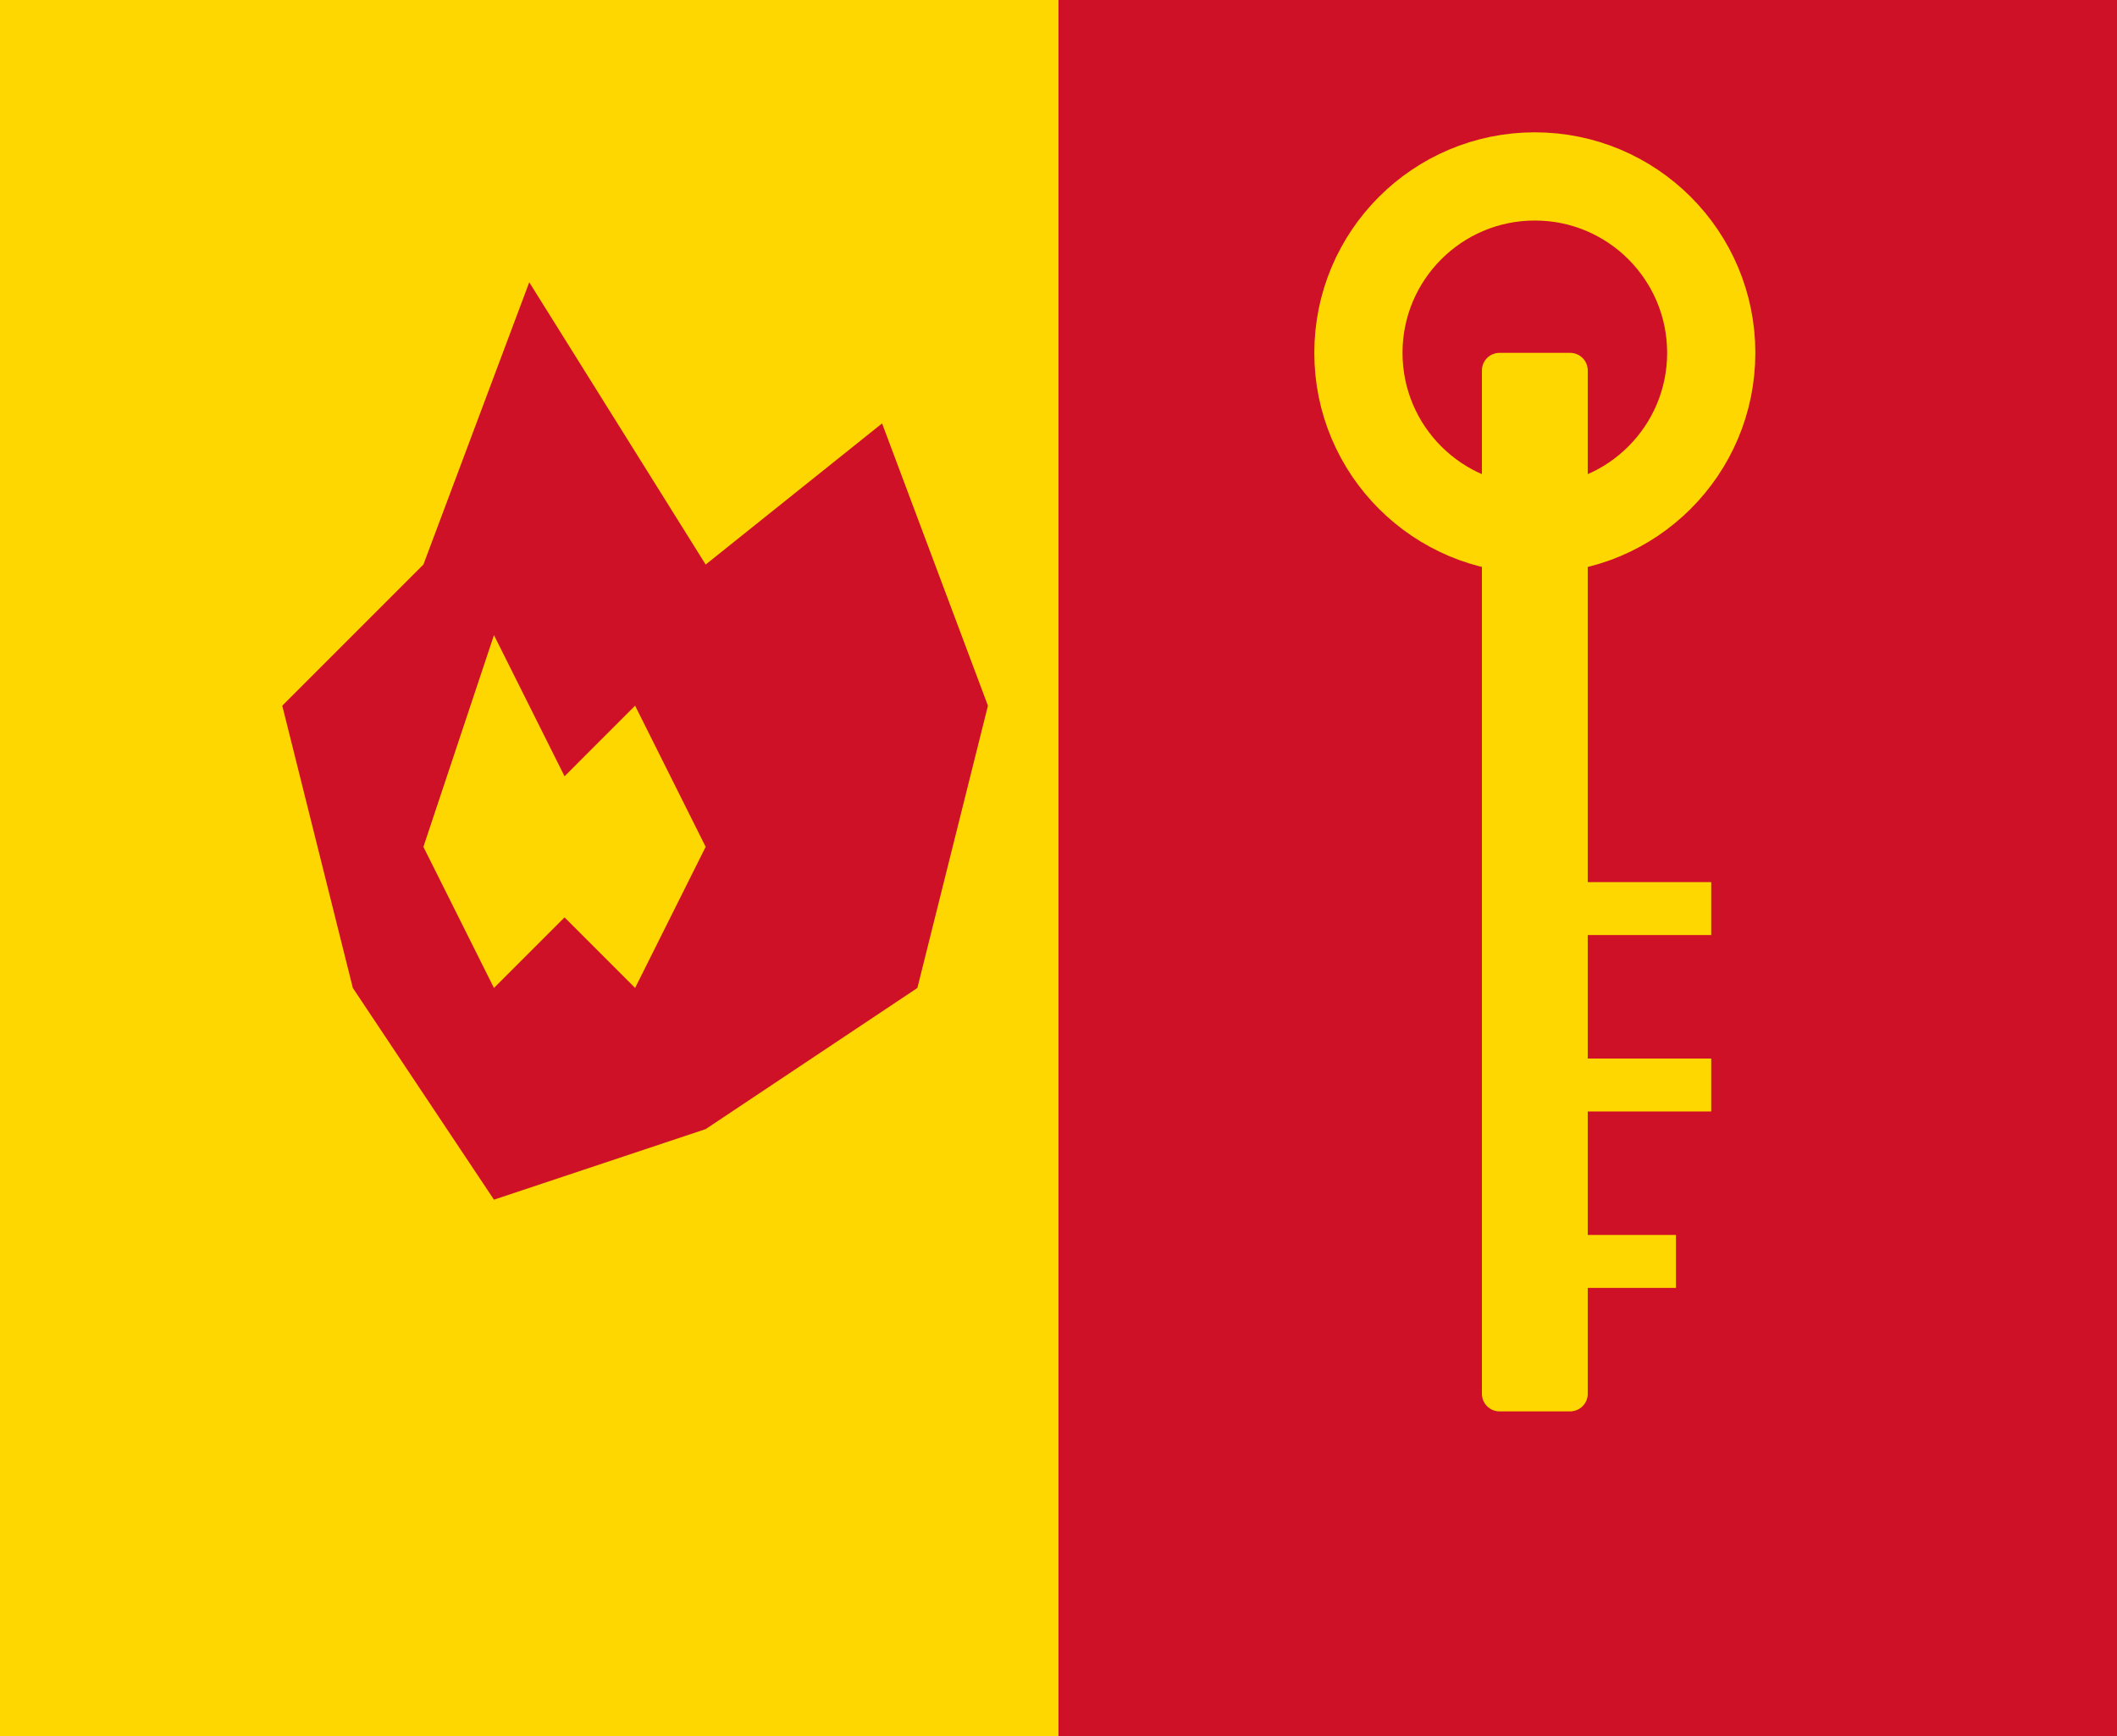
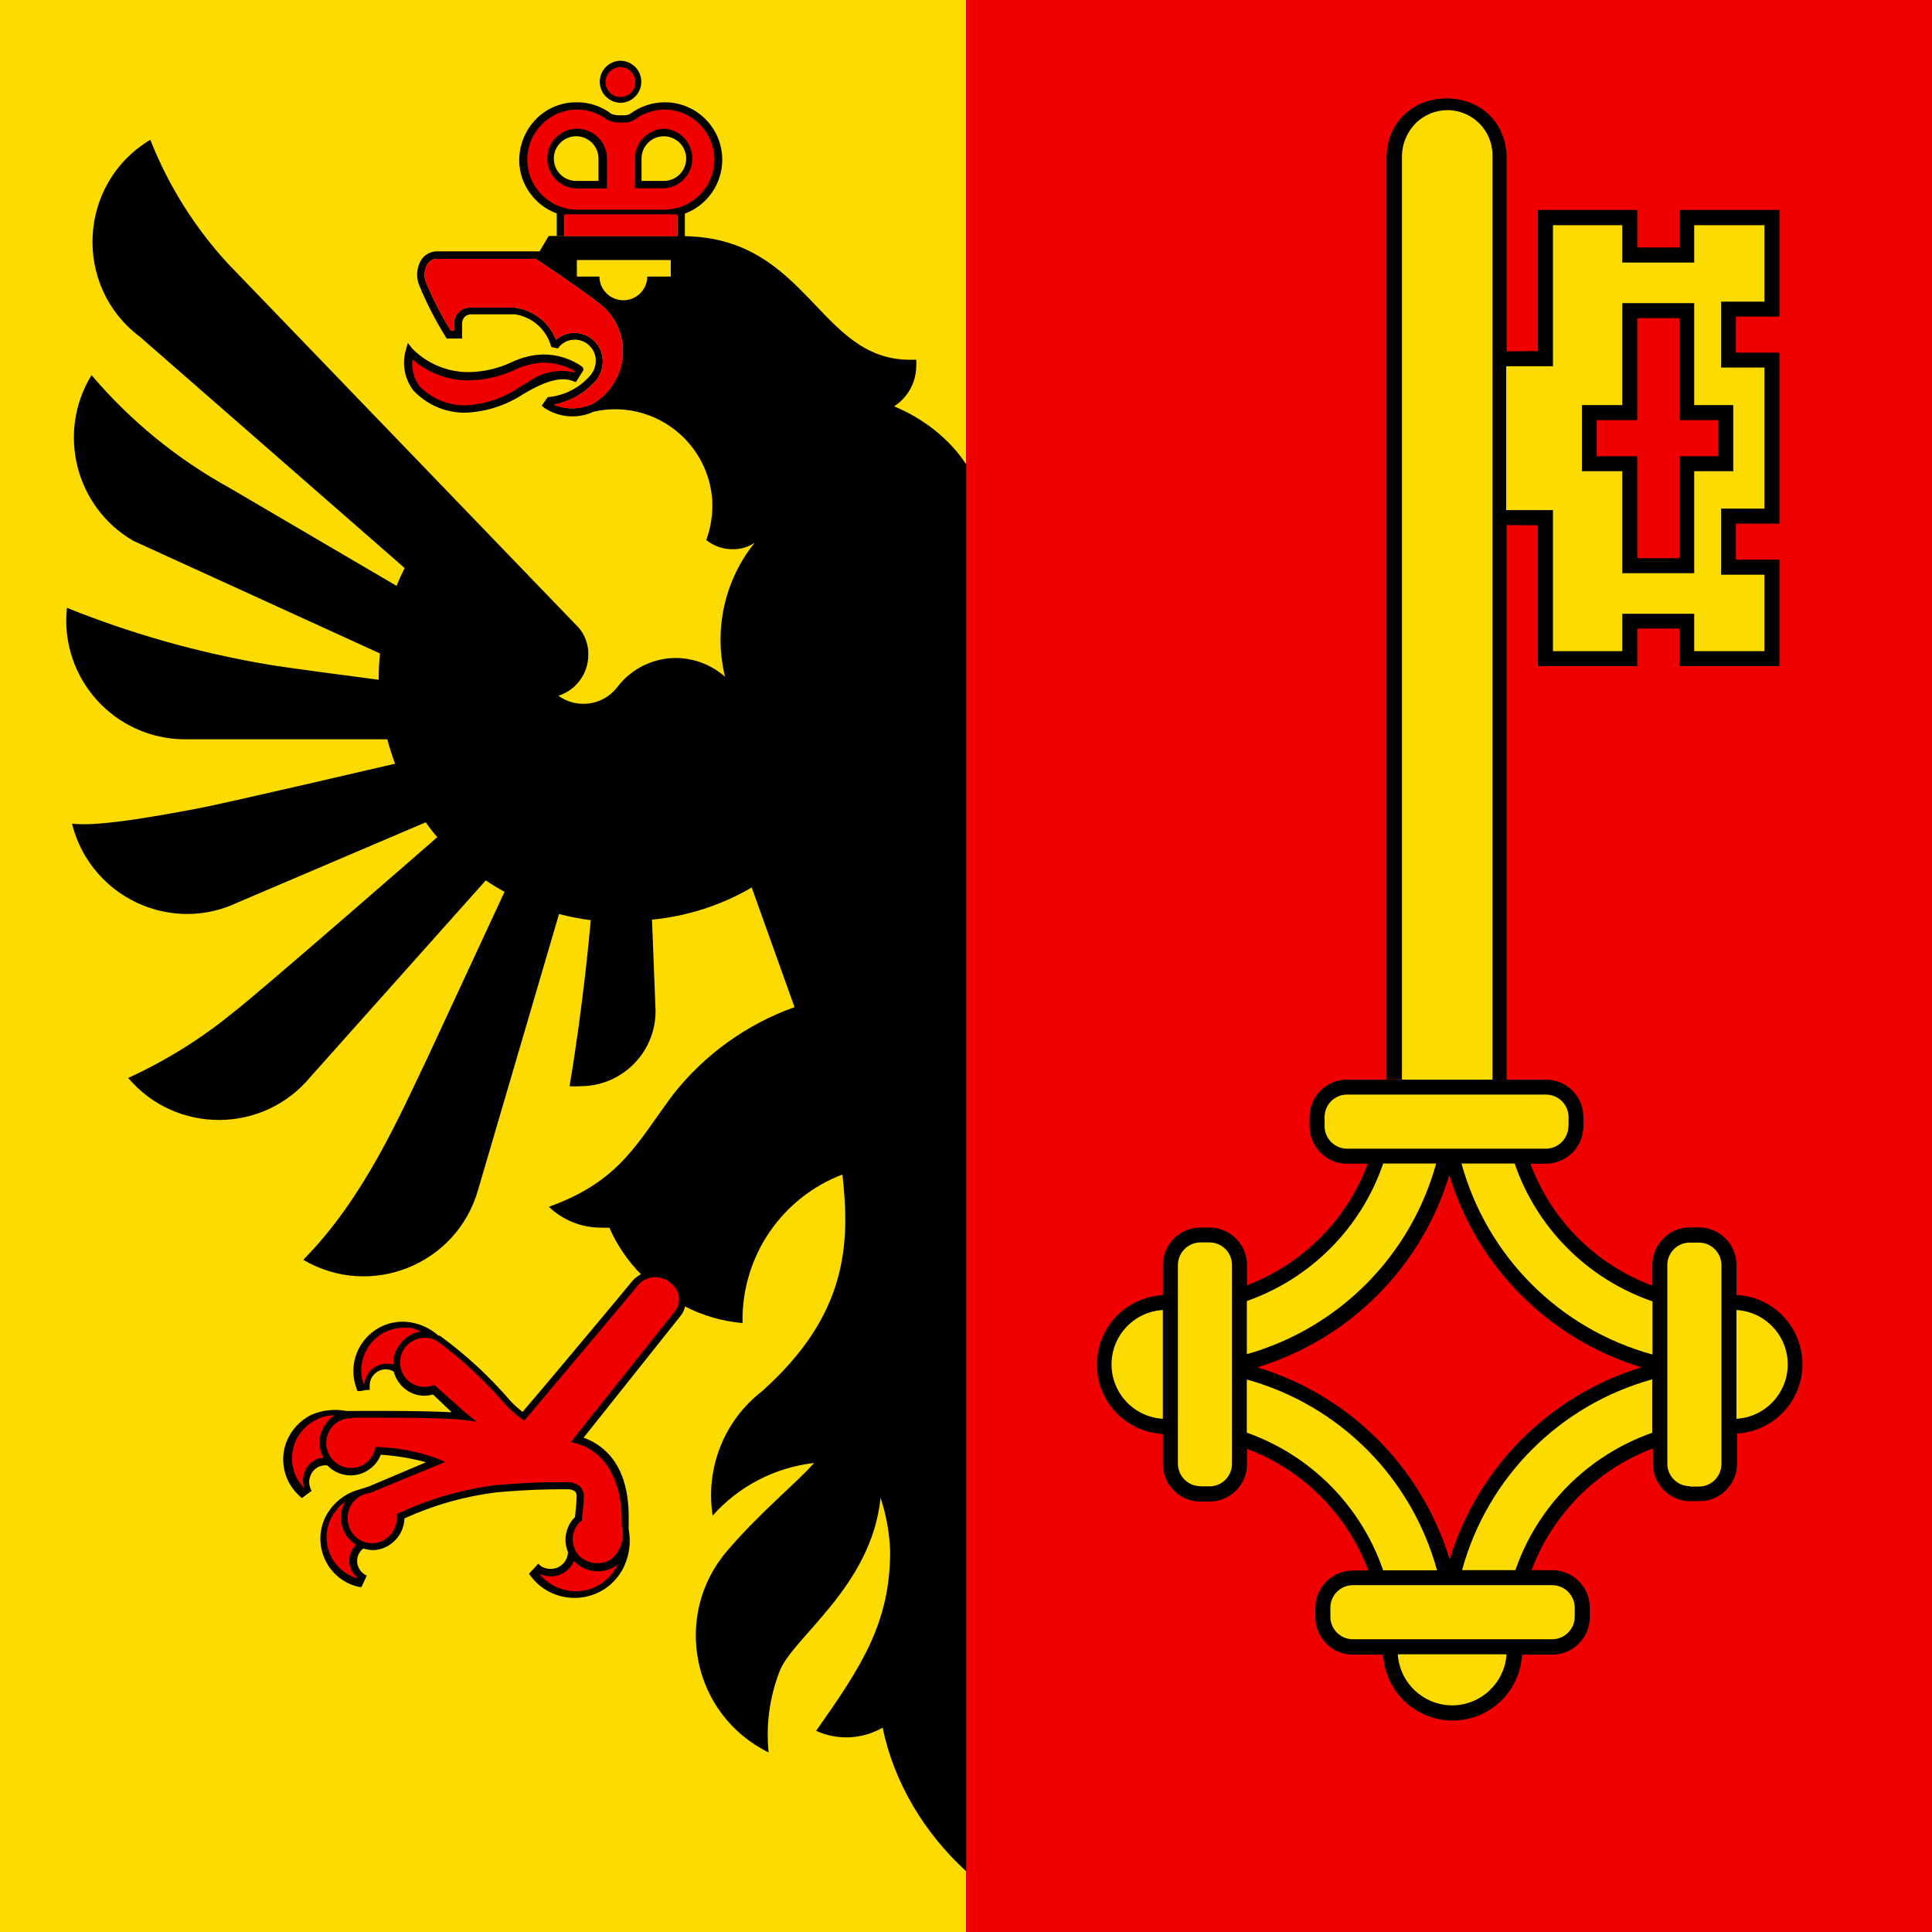
- <svg xmlns="http://www.w3.org/2000/svg" viewBox="0 0 600 492">
-   <rect width="300" height="492" fill="#FFD700" />
-   <rect x="300" width="300" height="492" fill="#CE1126" />
-   <path d="M150 80 L200 160 L250 120 L280 200 L260 280 L200 320 L140 340 L100 280 L80 200 L120 160 Z" fill="#CE1126" />
-   <path d="M140 180 L160 220 L180 200 L200 240 L180 280 L160 260 L140 280 L120 240 Z" fill="#FFD700" />
-   <rect x="420" y="100" width="30" height="300" fill="#FFD700" rx="5" />
-   <circle cx="435" cy="100" r="50" fill="none" stroke="#FFD700" stroke-width="25" />
-   <rect x="445" y="250" width="40" height="15" fill="#FFD700" />
-   <rect x="445" y="300" width="40" height="15" fill="#FFD700" />
-   <rect x="445" y="350" width="30" height="15" fill="#FFD700" />
+ <svg xmlns="http://www.w3.org/2000/svg" width="800" height="800">
+   <path d="M406.85 0H0v800h406.85z" fill="#fcdb00" />
+   <path d="M400 0v800h400V0H400z" fill="#f00000" />
+   <path d="m348.82 608.24-38.727 38.328" />
+   <path d="M598.991 40.73v.014c-11.986 0-23.973 7.83-24.85 23.494v382.7h6.379c0-30.796 37.252-30.518 37.252.072h6.066V217.4l12.986.107v58.33h41.143V260.28h17.418v15.557h41.453v-44.096H718.79v-14.934h18.05v-70.773h-18.05V131.1h18.05V86.924h-41.454v15.553h-17.418V86.924h-41.143v58.482l-12.986.051V64.215c-.876-15.663-12.863-23.492-24.848-23.492zm78.977 91.008h17.42v42.229h16.098v14.934h-16.098v42.229h-17.42v-42.229h-16.799v-14.932h16.799zm-54.127 315.28v.004l.156-.004zm-66.027.008a15.554 15.554 0 0 0-15.555 15.553v3.734a15.554 15.554 0 0 0 15.555 15.553h8.559a86.014 86.014 0 0 1-50.006 50.316v-8.32a15.554 15.554 0 0 0-15.557-15.555h-3.733a15.554 15.554 0 0 0-15.557 15.555v12.441a28.775 28.775 0 0 0 0 57.475v12.441a15.554 15.554 0 0 0 15.555 15.553h3.735a15.554 15.554 0 0 0 15.557-15.553v-6.295a86.091 86.091 0 0 1 50.236 50.398h-6.377a15.554 15.554 0 0 0-15.557 15.553v3.735a15.554 15.554 0 0 0 15.557 15.553h12.52a28.775 28.775 0 0 0 57.473 0h12.52a15.554 15.554 0 0 0 15.557-15.553v-3.891a15.554 15.554 0 0 0-15.557-15.553h-8.555a86.17 86.17 0 0 1 50.242-50.398v6.297a15.554 15.554 0 0 0 15.553 15.555h3.732a15.554 15.554 0 0 0 15.553-15.555v-12.443a28.775 28.775 0 0 0 18.664-49.068 28.542 28.542 0 0 0-18.898-8.324v-12.441a15.554 15.554 0 0 0-15.553-15.553h-3.734a15.554 15.554 0 0 0-15.553 15.553v8.556a85.548 85.548 0 0 1-50.475-50.473h6.377a15.554 15.554 0 0 0 15.553-15.553v-3.734a15.554 15.554 0 0 0-15.553-15.551h-82.277v-.006zm42.303 39.586h.004a119.38 119.38 0 0 0 79.559 79.557 119.61 119.61 0 0 0-79.404 79.559 119.53 119.53 0 0 0-79.637-79.559 119.38 119.38 0 0 0 79.479-79.557z" />
+   <path d="M599.361 45.614a18.665 18.665 0 0 0-13.159 5.414 19.754 19.754 0 0 0-5.678 13.145v382.86h37.485V64.173c-.059-10.261-8.388-18.55-18.648-18.56zm102.17 47.631v15.477h-29.788V93.247h-28.697v58.404h-19.365v59.573h19.365v58.404h28.697v-15.477h29.788v15.477h29.084v-31.651h-17.964V210.6h17.964v-58.406h-17.964v-27.293h17.964V93.245h-29.084zm-29.788 32.274h29.788v42.228h16.173v27.377h-16.173v42.231h-29.788v-42.231h-16.719V167.75h16.719zm-113.93 327.73a9.177 9.177 0 0 0-6.609 2.72 9.334 9.334 0 0 0-2.72 6.612v3.733a9.334 9.334 0 0 0 9.332 9.333h82.28a9.334 9.334 0 0 0 9.331-9.331h.077v-3.734a9.334 9.334 0 0 0-9.331-9.333zm14.935 28.541a91.846 91.846 0 0 1-56.461 56.928v22.011a113.31 113.31 0 0 0 78.393-78.936h-21.93zm32.43 0a113 113 0 0 0 79.092 79.092v-22.008a91.922 91.922 0 0 1-57.084-57.084zm-108.1 32.665a9.412 9.412 0 0 0-9.334 9.332v82.28a9.333 9.333 0 0 0 9.334 9.331v.077h3.731a9.334 9.334 0 0 0 9.332-9.33v-82.36a9.334 9.334 0 0 0-9.332-9.33zm202.66.077a9.177 9.177 0 0 0-6.609 2.722 9.254 9.254 0 0 0-2.723 6.533v82.28a9.334 9.334 0 0 0 9.332 9.331v.156h3.734a9.333 9.333 0 0 0 9.334-9.332v-82.359a9.334 9.334 0 0 0-9.332-9.331zm-218.23 27.922c-11.927.693-21.245 10.566-21.245 22.515 0 11.95 9.317 21.821 21.245 22.515zm237.51 0v45.03c11.927-.695 21.245-10.569 21.245-22.516s-9.318-21.823-21.245-22.515zm-34.84 28.697a112.85 112.85 0 0 0-78.782 79.012h22.088a92.312 92.312 0 0 1 56.773-56.927h-.077v-22.085zm-167.91.078v22.008a92.235 92.235 0 0 1 56.461 57.006h22.32a112.84 112.84 0 0 0-78.779-79.012zm43.94 85.158a9.333 9.333 0 0 0-9.334 9.331v3.734a9.333 9.333 0 0 0 9.334 9.334h82.514a9.333 9.333 0 0 0 9.334-9.33v-3.734a9.333 9.333 0 0 0-9.334-9.334zm18.586 28.62c.778 11.89 10.64 21.139 22.554 21.154 11.883-.057 21.699-9.296 22.475-21.153z" fill="#fcdb00" />
+   <path d="M257.063 25.149a8.71 8.71 0 0 0-8.71 8.713 8.555 8.555 0 0 0 2.566 6.143 8.633 8.633 0 0 0 6.144 2.566 8.711 8.711 0 0 0 0-17.416zm-18.197 17.188c-21.19-.016-31.833 25.587-16.875 40.597a23.333 23.333 0 0 0 8.552 5.441v9.258h3.112v-8.328c1.708.404 3.456.615 5.21.627h36.474c1.727.01 3.449-.173 5.135-.543v8.317H227.2l-3.779 6.386h-42.589a7.776 7.776 0 0 0-6.298 3.344 11.742 11.742 0 0 0-.932 10.732 143.375 143.375 0 0 0 10.887 21.23l.467.78h6.377v-5.99a4.356 4.356 0 0 1 1.09-3.032 4.121 4.121 0 0 1 2.955-1.011h17.81a18.432 18.432 0 0 1 15.087 13.53l2.723.624a8.4 8.4 0 0 1 7-3.656 8.709 8.709 0 0 1 6.143 2.566 8.555 8.555 0 0 1 2.566 6.145 9.566 9.566 0 0 1-2.877 6.765 26.208 26.208 0 0 1-16.1 8.245h-.777l-.778.933-1.01 1.477-.857 1.244 1.166.934a20.998 20.998 0 0 0 19.754 1.789l-.076-.078-.222-1.106.232 1.1a38.881 38.881 0 0 1 6.69-1.09c22.337-1.553 41.67 15.372 43.082 37.72a41.685 41.685 0 0 1-2.484 16.332 17.265 17.265 0 0 0 10.96 3.81 15.554 15.554 0 0 0 9.104-2.72 64.084 64.084 0 0 0-12.285 55.527 31.108 31.108 0 0 0-20.145-7.777 30.41 30.41 0 0 0-24.342 11.898 17.654 17.654 0 0 1-14.155 7.076 17.422 17.422 0 0 1-10.342-3.342 17.809 17.809 0 0 0 12.363-16.955 16.643 16.643 0 0 0-3.964-11.2L94.362 109.136a165.174 165.174 0 0 1-32.124-51.249c-30.035 17.984-32.23 60.689-4.197 81.657l108.881 95.113.623.619a88.146 88.146 0 0 0-3.343 7.314l-69.216-40.594A203.918 203.918 0 0 1 37.9 155.33c-14.507 23.658-6.716 54.62 17.262 68.593l102.191 46.665a97.913 97.913 0 0 0-.543 10.42v.465c-4.354-.546-40.594-5.289-46.662-6.456a400.885 400.885 0 0 1-82.433-23.33c-3.094 29.072 19.68 54.417 48.916 54.439h83.761c.857 3.422 2.022 6.847 3.19 10.113-1.79.389-70.619 16.487-81.972 18.588-11.356 2.099-40.595 7.776-51.796 6.221 5.432 21.96 25.13 37.393 47.753 37.409a48.687 48.687 0 0 0 17.188-3.188l81.505-34.762c1.711 2.332 2.956 4.04 4.823 6.14 0 0-74.58 65.098-84.848 72.874a198.939 198.939 0 0 1-43.164 26.83c19.795 23.362 55.889 23.176 75.442-.388l72.638-81.427a84.04 84.04 0 0 0 7.775 4.742l-31.887 68.675c-11.201 23.332-26.363 58.486-51.483 83.683 27.784 16.42 63.587 2.114 72.403-28.932l33.52-114.242a99.227 99.227 0 0 0 13.146 2.567c-.467 5.054-3.113 34.997-8.79 68.749 1.501.106 3.008.106 4.509 0 17.18 0 31.109-13.928 31.109-31.108l-1.477-37.871a101.098 101.098 0 0 0 41.294-13.302l17.732 49.542a111.755 111.755 0 0 0-50.16 36.013c-14.934 19.909-21.777 35.928-51.565 46.66a31.11 31.11 0 0 0 21.467 8.631 28.15 28.15 0 0 0 3.576 0 63.844 63.844 0 0 0 13.096 19.296 12.52 12.52 0 0 0-3.382 2.564c-2.099 2.645-38.888 46.664-45.653 54.44a41.993 41.993 0 0 1-5.133-4.668 171.076 171.076 0 0 0-29.16-26.909h-.547a22.632 22.632 0 0 0-13.842-5.754c-14.653-.653-25.21 13.873-20.067 27.608l.389 1.09h1.168l2.719-.467h1.168v-1.946a6.689 6.689 0 0 1 2.178-4.82 6.455 6.455 0 0 1 7.777-.857 13.843 13.843 0 0 0 3.656 6.299 12.754 12.754 0 0 0 12.598 3.191l7.778 7.389c-13.221-.778-40.053-.547-41.687-.547h-1.945a25.12 25.12 0 0 0-14.463 1.559 21.31 21.31 0 0 0-10.498 11.586 20.376 20.376 0 0 0 5.677 22.166l.852.777 4.047-3.033-.467-.932a6.766 6.766 0 0 1 0-5.367 6.533 6.533 0 0 1 7-4.199 13.065 13.065 0 0 0 6.145 3.654 13.22 13.22 0 0 0 10.109-1.324 13.066 13.066 0 0 0 5.832-6.764 94.412 94.412 0 0 1 18.744 3.112l-23.332 9.875c-1.944.699-2.722.857-3.733 1.246a22.164 22.164 0 0 0-12.832 8.633c-8.546 11.905-2.167 28.671 12.131 31.885h1.088l.47-1.088 1.165-2.49.469-1.088-1.012-.623a6.688 6.688 0 0 1-2.879-4.51 6.456 6.456 0 0 1 2.49-6.142c1.699.579 3.501.79 5.288.62a13.608 13.608 0 0 0 11.742-13.063 130.555 130.555 0 0 1 38.266-10.813c15.554-1.322 23.33-1.242 27.84-1.242h1.245a4.744 4.744 0 0 1 3.346.932c.475.59.698 1.345.62 2.1 0 2.1-.543 6.923-.698 8.478a13.221 13.221 0 0 0-2.878 14.543 7.233 7.233 0 0 1-5.289 6.688 7.776 7.776 0 0 1-5.832-.858l-1.246-1.084-.855 1.01-2.098 2.256-.858.93.778 1.013c9.85 12.954 29.73 11.646 37.797-2.488a25.353 25.353 0 0 0 2.721-16.955v-5.131c0-21.23-9.799-29.554-18.664-32.82l40.676-51.097a11.2 11.2 0 0 0 1.334-3.23 63.85 63.85 0 0 0 23.79 6.88v-1.478c.019-26.654 16.475-50.533 41.375-60.04 3.267 29.32 1.868 58.255-33.207 89.673a54.441 54.441 0 0 0-20.531 51.562 66.182 66.182 0 0 1 41.996-21.775c-7.779 8.788-22.012 20.064-35.932 36.318-22.997 26.735-14.546 67.987 17.11 83.526a72.64 72.64 0 0 1 4.51-33.52c5.367-14.154 38.107-35.076 41.841-71.94a80.107 80.107 0 0 1 3.967 22.09c0 29.708-11.741 47.593-30.641 74.424a30.019 30.019 0 0 0 27.531-1.32c4.706 22.89 17.373 43.711 34.607 59.495V192.29c-7.021-10.755-17.99-19.133-29.863-24.03l.006-.003a20.064 20.064 0 0 0 9.176-16.8 20.7 20.7 0 0 0 0-2.487h-2.644c-37.788 0-42.221-50.324-93.17-51.173v-9.332a23.875 23.875 0 0 0 15.478-22.319c-.002-13.142-10.656-23.794-23.798-23.795a24.111 24.111 0 0 0-14.387 4.82 5.6 5.6 0 0 1-3.266.545h-.547a8.71 8.71 0 0 1-3.886-.545 23.332 23.332 0 0 0-14.311-4.82zm-.104 14.078v.002a9.254 9.254 0 0 1 9.065 9.256v9.176l-.076.077h-9.182a9.254 9.254 0 0 1-1.313-18.413 9.255 9.255 0 0 1 1.506-.097zm35.47.028a9.254 9.254 0 1 1 .658 18.485h-9.254v-9.255a9.255 9.255 0 0 1 8.596-9.23zm-52.493 50.638c.112.074 19.327 12.889 27.005 19.014a24.808 24.808 0 0 1 9.175 19.441 25.353 25.353 0 0 1-13.363 22.156l-.027-.138a19.599 19.599 0 0 1-15.088 0 31.107 31.107 0 0 0 16.332-8.868 12.6 12.6 0 0 0 3.81-8.943c.087-6.485-5.1-11.812-11.586-11.898a11.122 11.122 0 0 0-7.777 2.877 21.232 21.232 0 0 0-17.266-13.377h-17.812c-4.067-.295-7.449 3.087-7.154 7.154v2.412h-1.322a135.46 135.46 0 0 1-10.19-19.832 8.71 8.71 0 0 1 .545-7.776 4.744 4.744 0 0 1 3.811-2.101h40.83zm17.13.595h38.883v6.84h-9.72a9.916 9.916 0 0 1-19.831 0h-9.332zm-70 34.288-.855 3.11a18.822 18.822 0 0 0 3.19 16.644 29.164 29.164 0 0 0 21.465 9.176 47.048 47.048 0 0 0 24.11-7.775l3.034-1.713c10.81-5.91 15.553-4.352 17.497-3.574l1.168.386.623-1.011 1.865-2.955.7-1.167-.466-1.166a27.765 27.765 0 0 0-16.492-5.132 32.043 32.043 0 0 0-12.83 3.189 43.63 43.63 0 0 1-17.81 4.121 32.74 32.74 0 0 1-23.33-9.72z" />
+   <path d="M256.902 27.804a6.185 6.185 0 0 0-6.184 6.183 6.185 6.185 0 0 0 6.184 6.184 6.185 6.185 0 0 0 6.186-6.184 6.185 6.185 0 0 0-6.186-6.183zm-18.04 17.562a20.726 20.726 0 0 0 0 41.45h36.4a20.726 20.726 0 0 0 0-41.45 20.998 20.998 0 0 0-12.522 4.2 7.777 7.777 0 0 1-5.133 1.166h-.545a10.654 10.654 0 0 1-5.754-1.244 20.376 20.376 0 0 0-12.445-4.121zm.096 7.938a12.365 12.365 0 0 1 12.366 12.366v12.367h-12.366a12.365 12.365 0 0 1-12.363-12.367 12.365 12.365 0 0 1 12.363-12.366zm36.323 0a12.365 12.365 0 0 1 0 24.653h-12.365v-12.29a12.365 12.365 0 0 1 12.365-12.363zm-41.634 35.458v9.022h46.82v-9.022h-46.818zm-11.972 18.284-.003.154h-40.83a4.744 4.744 0 0 0-3.811 2.102 8.71 8.71 0 0 0-.545 7.775 135.484 135.484 0 0 0 10.19 19.833h1.32v-2.412a6.689 6.689 0 0 1 7.156-7.157h17.813a21.232 21.232 0 0 1 17.264 13.377 11.121 11.121 0 0 1 7.778-2.877 11.743 11.743 0 0 1 11.586 11.9 12.6 12.6 0 0 1-3.81 8.946 31.109 31.109 0 0 1-16.563 8.864 20.064 20.064 0 0 0 15.555 0 25.042 25.042 0 0 0 3.965-41.453c-7.699-6.144-27.063-19.053-27.063-19.053zm-50.853 41.83a14.932 14.932 0 0 0 3.033 11.202 26.287 26.287 0 0 0 19.054 7.775 43.785 43.785 0 0 0 22.556-7.775l3.11-1.791h.003a23.332 23.332 0 0 1 19.445-4.045v-.621a25.742 25.742 0 0 0-13.222-3.422 29.242 29.242 0 0 0-11.665 2.955 46.663 46.663 0 0 1-18.976 4.356 35.464 35.464 0 0 1-23.33-8.633h-.005zm100.553 379.968a9.489 9.489 0 0 0-6.69 2.757c-2.256 2.878-44.798 53.352-46.665 55.53l-.932 1.088-1.168-.78a38.885 38.885 0 0 1-6.688-5.91 172.731 172.731 0 0 0-28.385-26.364 10.421 10.421 0 0 0-12.524 2.098 10.188 10.188 0 0 0 .469 14.235 10.032 10.032 0 0 0 10.42 2.176h.857l.622.545 12.365 11.043 4.356 3.422-5.522-.7c-9.72-1.245-45.575-.933-45.964-.933l-.076.234a10.188 10.188 0 0 0-9.256 15.553 10.188 10.188 0 0 0 18.588-2.41v-1.244h1.244a79.949 79.949 0 0 1 24.653 4.744l3.266 1.4-3.266 1.399-27.918 11.51a10.344 10.344 0 0 0-9.178 11.434 10.188 10.188 0 0 0 10.967 9.332 10.5 10.5 0 0 0 9.332-11.121v-1.012l.934-.389 1.166-.467a132.986 132.986 0 0 1 38.885-11.043c15.554-1.322 24.03-1.244 28.075-1.244h1.244a7.777 7.777 0 0 1 5.6 1.79 5.91 5.91 0 0 1 1.554 4.355c0 2.722-.777 9.099-.777 9.332v.621h-.467a10.188 10.188 0 0 0-.855 14.233 10.81 10.81 0 0 0 13.377 1.633 13.221 13.221 0 0 0 4.434-13.531v-2.413c0-16.565-6.61-28.62-18.821-32.042l-2.256-.62 1.479-1.868 42.075-52.808a8.244 8.244 0 0 0-1.867-10.809 9.489 9.489 0 0 0-6.688-2.758zm-103.366 20.95a17.654 17.654 0 0 0-17.577 23.02h.467a9.489 9.489 0 0 1 3.033-5.754 9.333 9.333 0 0 1 8.244-2.177h.7a12.677 12.677 0 0 1 3.578-9.257 13.609 13.609 0 0 1 7.853-4.353l-3.886-1.479zm-29.55 36.243a19.443 19.443 0 0 0-4.667.621 13.532 13.532 0 0 0-2.8 1.244 17.654 17.654 0 0 0-4.977 28.387 9.566 9.566 0 0 1 0-6.457 9.255 9.255 0 0 1 6.299-6.065h1.71a13.143 13.143 0 0 1-1.244-9.955 15.01 15.01 0 0 1 5.678-7.775zm4.431 35.93a10.265 10.265 0 0 0-2.877 2.332 24.576 24.576 0 0 0-1.479 2.022 17.654 17.654 0 0 0 9.335 27.221v-.466a9.41 9.41 0 0 1-3.192-5.602h.003a9.177 9.177 0 0 1 2.72-7.776l-1.554-1.244a12.988 12.988 0 0 1-2.955-16.486zm94.732 24.427a10.265 10.265 0 0 1-6.768 5.988 10.577 10.577 0 0 1-7.154-.623v.389a19.521 19.521 0 0 0 19.91 6.066 19.598 19.598 0 0 0 11.586-9.176l.625-1.168-.78.545a13.687 13.687 0 0 1-17.42-2.021z" fill="#f00000" />
</svg>
